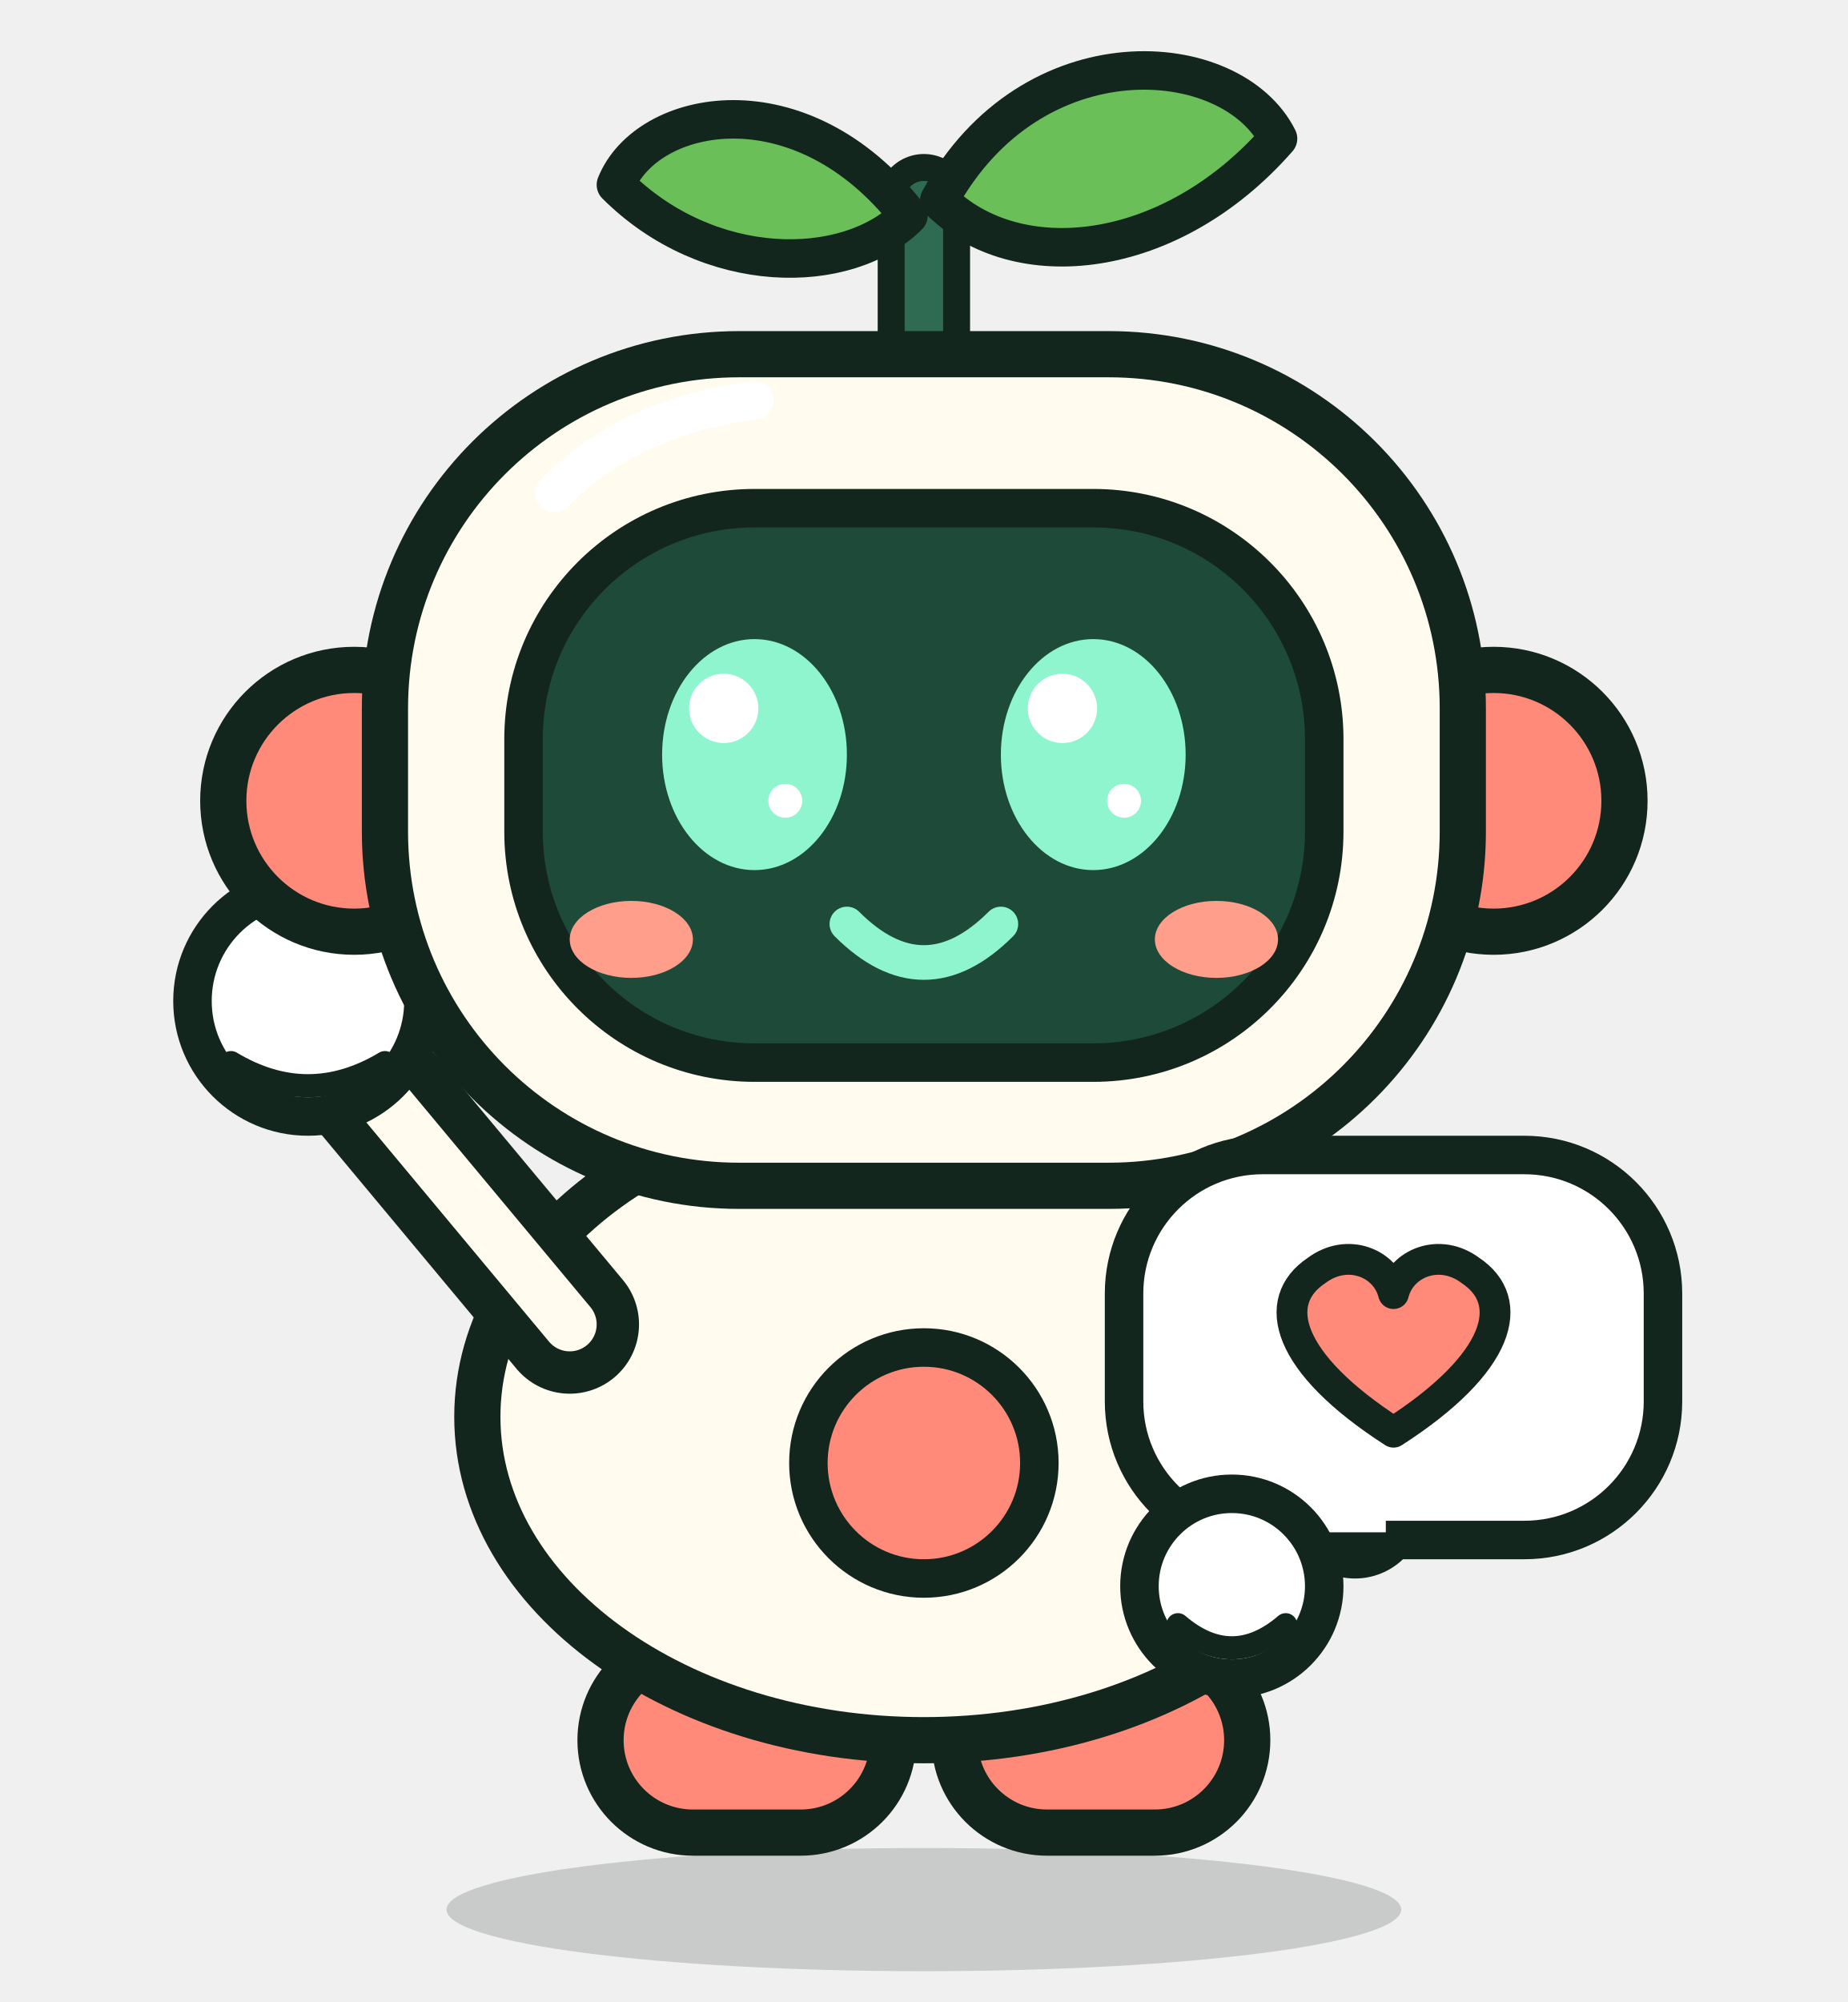
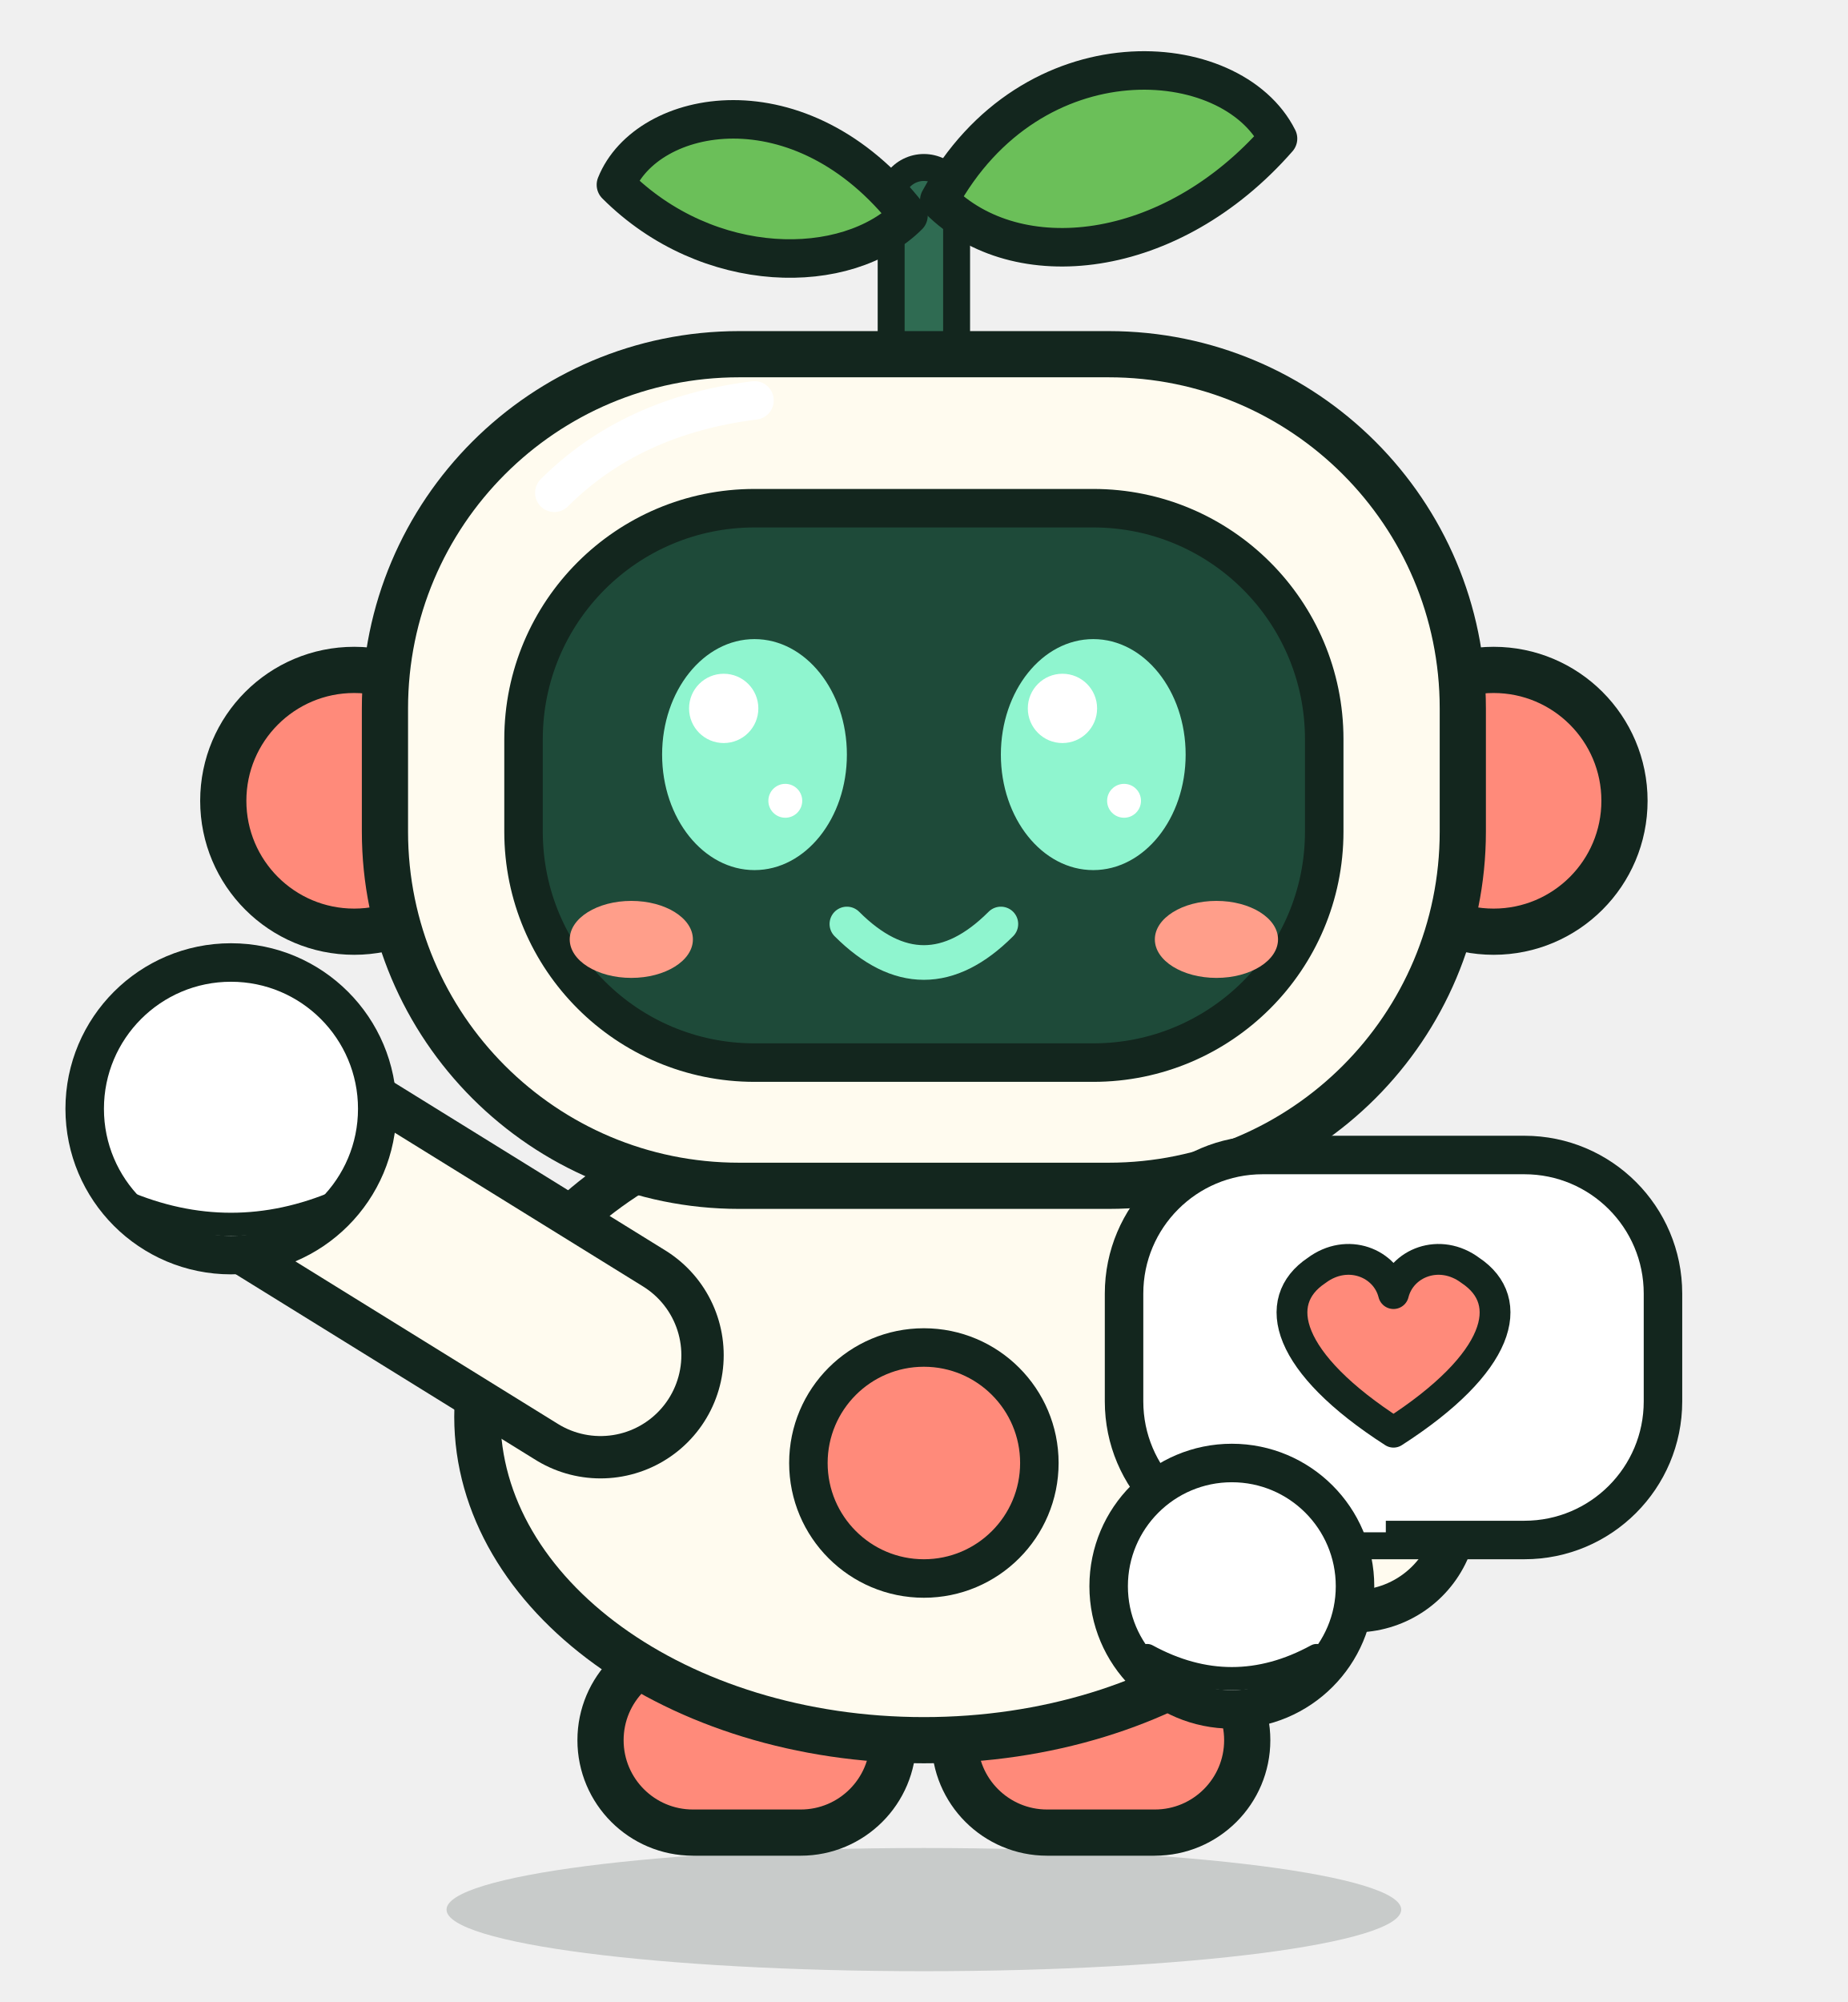
<svg xmlns="http://www.w3.org/2000/svg" class="ch ch-help" viewBox="0 0 240 260">
-   <style>.ch-hop{animation:h 2.4s ease-in-out infinite}.ch-wave{transform-box:view-box;transform-origin:74px 172px;animation:w 1.6s ease-in-out infinite}.ch-eye{transform-box:fill-box;transform-origin:center;animation:b 4.5s infinite}@keyframes h{0%,100%{transform:translateY(0)}50%{transform:translateY(-8px)}}@keyframes w{0%,100%{transform:rotate(0)}50%{transform:rotate(18deg)}}@keyframes b{0%,94%,100%{transform:scaleY(1)}97%{transform:scaleY(.1)}}@media(prefers-reduced-motion:reduce){*{animation:none!important}}</style>
+   <style>.ch-hop{animation:h 2.4s ease-in-out infinite}.ch-wave{transform-box:view-box;transform-origin:78px 176px;animation:w 1.6s ease-in-out infinite}.ch-eye{transform-box:fill-box;transform-origin:center;animation:b 4.5s infinite}@keyframes h{0%,100%{transform:translateY(0)}50%{transform:translateY(-8px)}}@keyframes w{0%,100%{transform:rotate(0)}50%{transform:rotate(18deg)}}@keyframes b{0%,94%,100%{transform:scaleY(1)}97%{transform:scaleY(.1)}}@media(prefers-reduced-motion:reduce){*{animation:none!important}}</style>
  <ellipse class="ch-shadow" cx="120" cy="248" rx="62" ry="8" fill="#13261E" fill-opacity=".18" />
  <g class="ch-hop">
    <rect x="78" y="214" width="38" height="24" rx="12" fill="#FF8A7A" stroke="#13261E" stroke-linejoin="round" stroke-linecap="round" stroke-width="6" />
    <rect x="124" y="214" width="38" height="24" rx="12" fill="#FF8A7A" stroke="#13261E" stroke-linejoin="round" stroke-linecap="round" stroke-width="6" />
    <ellipse cx="120" cy="184" rx="58" ry="42" fill="#FFFBEF" stroke="#13261E" stroke-linejoin="round" stroke-linecap="round" stroke-width="6" />
    <circle cx="120" cy="190" r="15" fill="#FF8A7A" stroke="#13261E" stroke-linejoin="round" stroke-linecap="round" stroke-width="5" />
-     <g class="ch-wave">
-       <path d="M74 172 L44 136" stroke="#13261E" stroke-width="18" stroke-linecap="round" fill="none" />
-       <path d="M74 172 L44 136" stroke="#FFFBEF" stroke-width="7" stroke-linecap="round" fill="none" />
-       <circle cx="40" cy="130" r="15" fill="#FFFFFF" stroke="#13261E" stroke-linejoin="round" stroke-linecap="round" stroke-width="5" />
-       <path d="M30 138 q10 6 20 0" stroke="#13261E" stroke-width="3" fill="none" stroke-linecap="round" />
-     </g>
    <path d="M120 50 V26" stroke="#13261E" stroke-width="12" stroke-linecap="round" />
    <path d="M120 50 V26" stroke="#2F6B52" stroke-width="5" stroke-linecap="round" />
    <g class="ch-sprout">
      <path d="M118 28 C104 10 84 14 80 24 C92 36 110 36 118 28 Z" fill="#6BBF59" stroke="#13261E" stroke-linejoin="round" stroke-linecap="round" stroke-width="5" />
      <path d="M122 26 C134 4 160 6 166 18 C152 34 132 36 122 26 Z" fill="#6BBF59" stroke="#13261E" stroke-linejoin="round" stroke-linecap="round" stroke-width="5" />
    </g>
    <circle cx="46" cy="104" r="17" fill="#FF8A7A" stroke="#13261E" stroke-linejoin="round" stroke-linecap="round" stroke-width="6" />
    <circle cx="194" cy="104" r="17" fill="#FF8A7A" stroke="#13261E" stroke-linejoin="round" stroke-linecap="round" stroke-width="6" />
    <rect x="50" y="46" width="140" height="108" rx="46" fill="#FFFBEF" stroke="#13261E" stroke-linejoin="round" stroke-linecap="round" stroke-width="6" />
    <rect x="68" y="66" width="104" height="72" rx="30" fill="#1E4A39" stroke="#13261E" stroke-linejoin="round" stroke-linecap="round" stroke-width="5" />
    <g class="ch-eye">
      <ellipse cx="98" cy="98" rx="12" ry="15" fill="#8FF5CF" />
      <circle cx="94" cy="92" r="4.5" fill="#fff" />
      <circle cx="102" cy="104" r="2.2" fill="#fff" />
    </g>
    <g class="ch-eye">
      <ellipse cx="142" cy="98" rx="12" ry="15" fill="#8FF5CF" />
      <circle cx="138" cy="92" r="4.5" fill="#fff" />
      <circle cx="146" cy="104" r="2.2" fill="#fff" />
    </g>
    <ellipse cx="82" cy="122" rx="8" ry="5" fill="#FF9E8A" />
    <ellipse cx="158" cy="122" rx="8" ry="5" fill="#FF9E8A" />
    <path d="M110 120 Q120 130 130 120" stroke="#8FF5CF" stroke-width="4.5" fill="none" stroke-linecap="round" />
    <path d="M72 64 q10 -10 26 -12" stroke="#fff" stroke-width="5" fill="none" stroke-linecap="round" />
-     <path d="M164 172 L176 196" stroke="#13261E" stroke-width="18" stroke-linecap="round" fill="none" />
-     <path d="M164 172 L176 196" stroke="#FFFBEF" stroke-width="7" stroke-linecap="round" fill="none" />
+     <g class="ch-wave">
+       <path d="M78 176 L36 150" stroke="#13261E" stroke-width="32" stroke-linecap="round" fill="none" />
+       <path d="M78 176 L36 150" stroke="#FFFBEF" stroke-width="21" stroke-linecap="round" fill="none" />
+       <circle cx="30" cy="144" r="19" fill="#FFFFFF" stroke="#13261E" stroke-linejoin="round" stroke-linecap="round" stroke-width="5" />
+       <path d="M16 156 q14 6 28 0" stroke="#13261E" stroke-width="3" fill="none" stroke-linecap="round" />
+     </g>
+     <path d="M164 172 L176 196" stroke="#13261E" stroke-width="32" stroke-linecap="round" fill="none" />
+     <path d="M164 172 L176 196" stroke="#FFFBEF" stroke-width="21" stroke-linecap="round" fill="none" />
    <rect x="146" y="150" width="70" height="50" rx="18" fill="#FFFFFF" stroke="#13261E" stroke-linejoin="round" stroke-linecap="round" stroke-width="5" />
    <path d="M160 197 l-6 16 l20 -13" fill="#FFFFFF" stroke="#13261E" stroke-linejoin="round" stroke-linecap="round" stroke-width="5" />
    <path d="M158 196 h22" stroke="#FFFFFF" stroke-width="6" />
    <path d="M181 186 c-14 -9 -16 -17 -10 -21 c4 -3 9 -1 10 3 c1 -4 6 -6 10 -3 c6 4 4 12 -10 21z" fill="#FF8A7A" stroke="#13261E" stroke-linejoin="round" stroke-linecap="round" stroke-width="4" />
-     <circle cx="160" cy="206" r="12" fill="#FFFFFF" stroke="#13261E" stroke-linejoin="round" stroke-linecap="round" stroke-width="5" />
-     <path d="M153 211 q7 6 14 0" stroke="#13261E" stroke-width="3" fill="none" stroke-linecap="round" />
+     <circle cx="160" cy="206" r="16" fill="#FFFFFF" stroke="#13261E" stroke-linejoin="round" stroke-linecap="round" stroke-width="5" />
+     <path d="M149 215 q11 6 22 0" stroke="#13261E" stroke-width="3" fill="none" stroke-linecap="round" />
  </g>
</svg>
